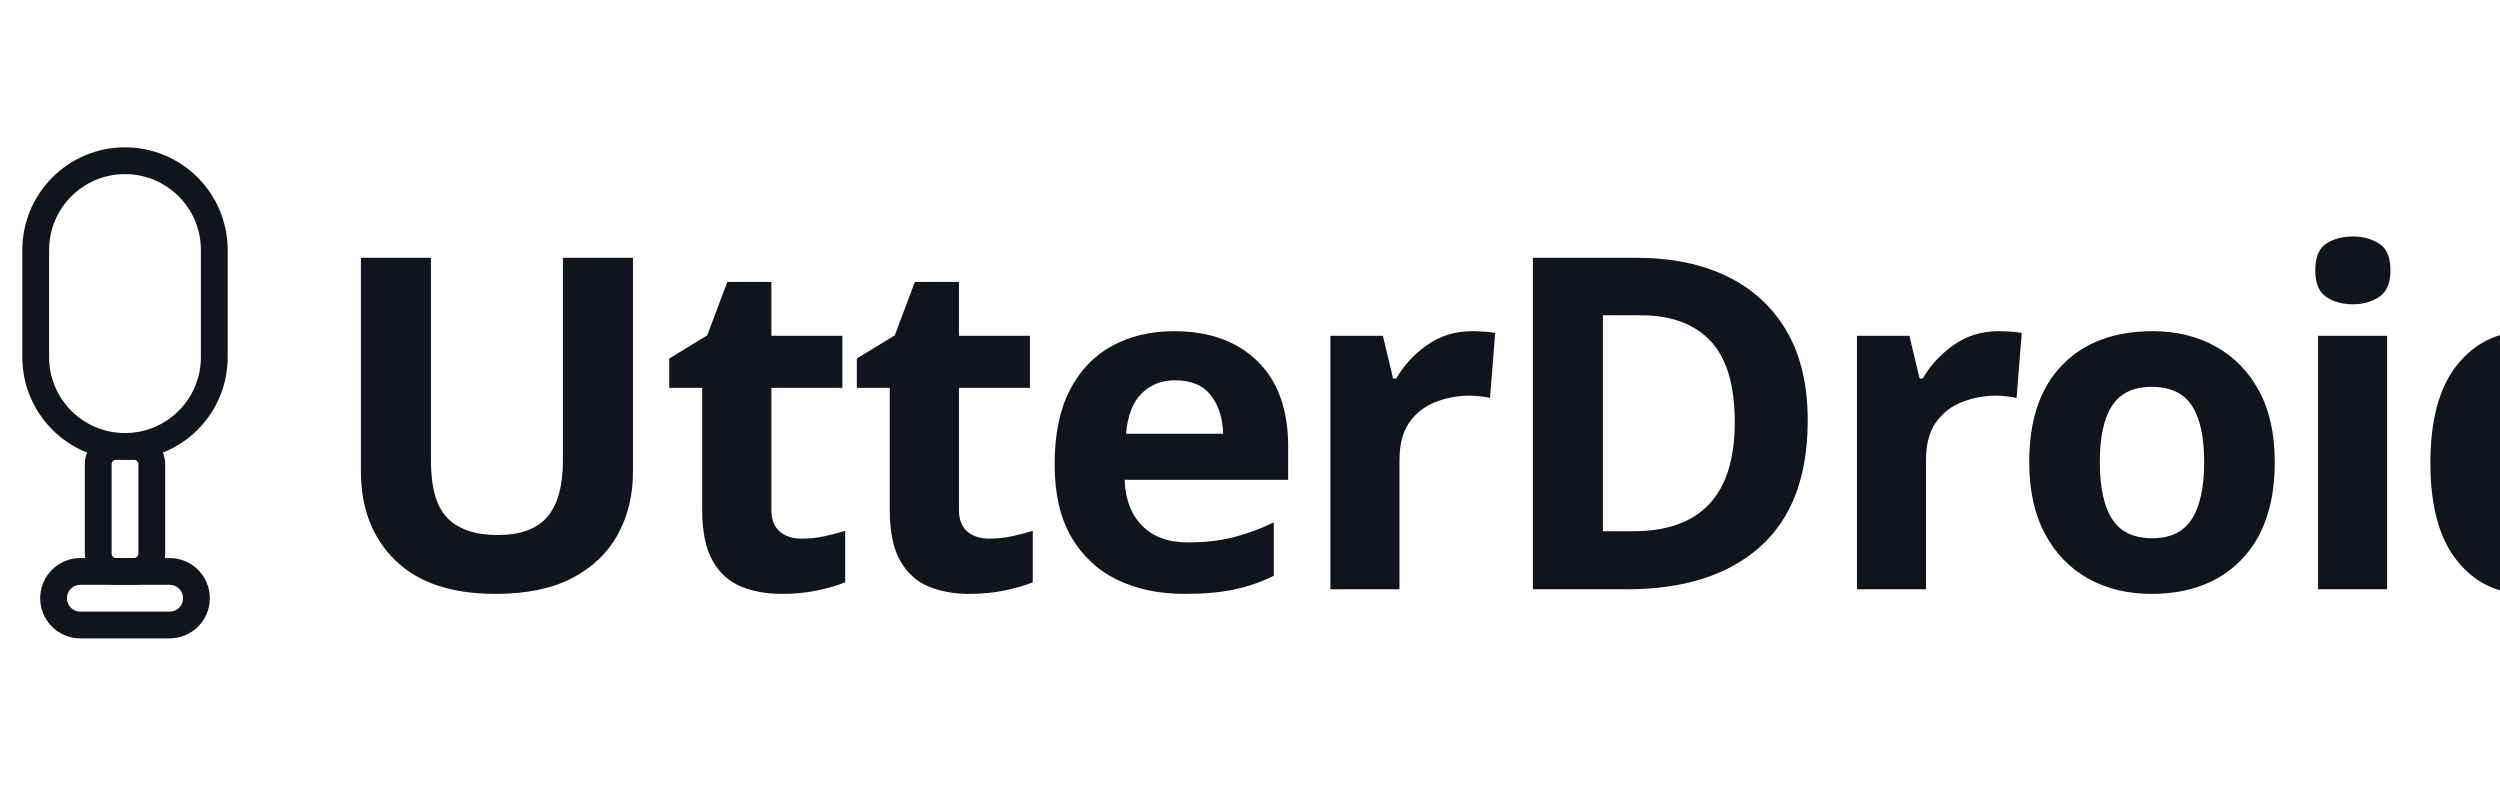
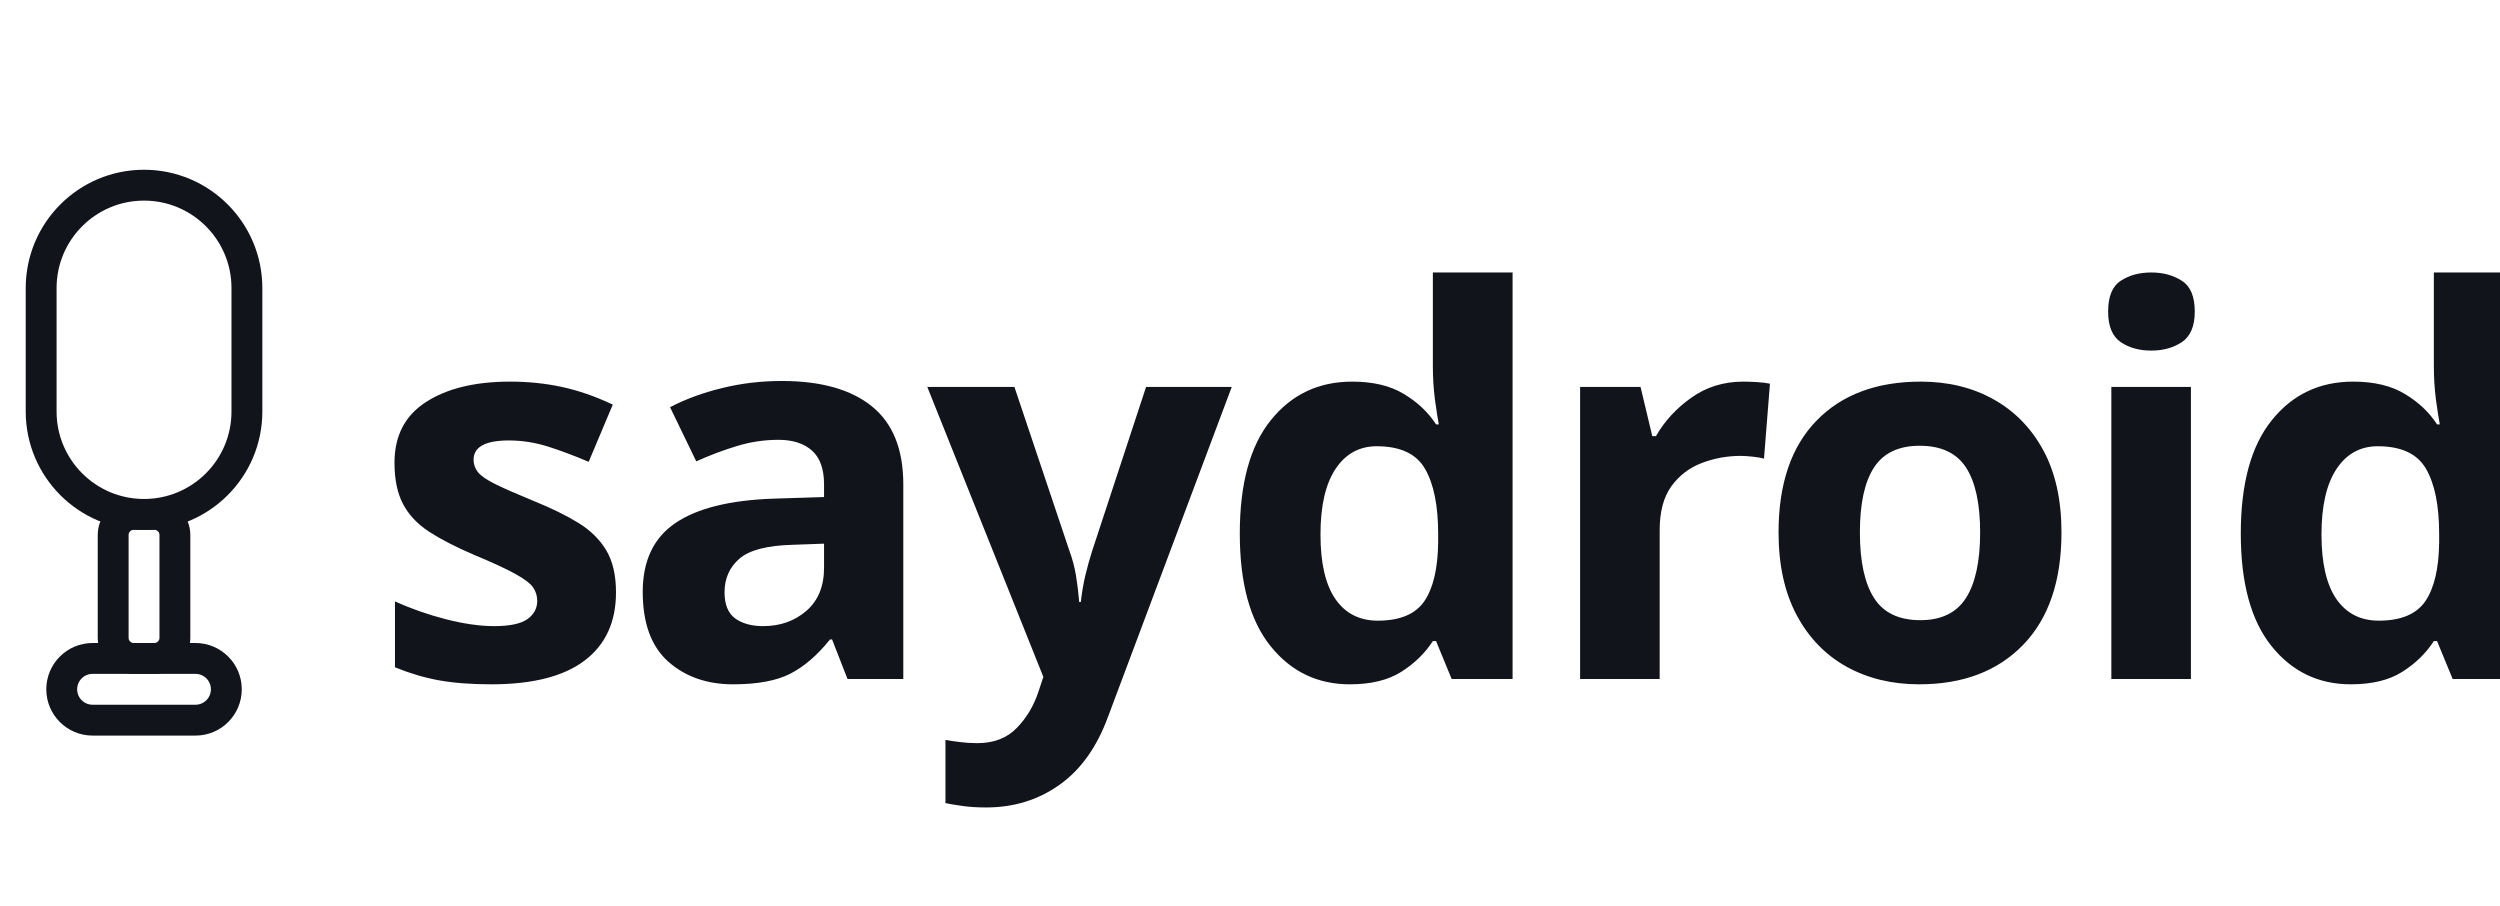
- <svg xmlns="http://www.w3.org/2000/svg" viewBox="0 0 280 88">
+ <svg xmlns="http://www.w3.org/2000/svg" viewBox="0 0 243 88">
  <style>
    @font-face {
      font-family: Outfit;
      src: url("../fonts/Outfit.ttf") format("truetype");
      font-weight: 100 900;
    }
    text { font-family: Outfit, sans-serif; font-weight: 600; font-size: 52px; fill: #12141C; letter-spacing: -0.03em; }
  </style>
  <g transform="translate(-22 8)" fill="none" stroke="#12141C" stroke-width="3">
    <rect x="26" y="10" width="20" height="32" rx="10" />
    <rect x="33" y="42" width="6" height="14" rx="2" />
    <rect x="28" y="56" width="16" height="6" rx="3" />
  </g>
-   <text x="36" y="66">UtterDroid</text>
+   <text x="36" y="66">saydroid</text>
</svg>
